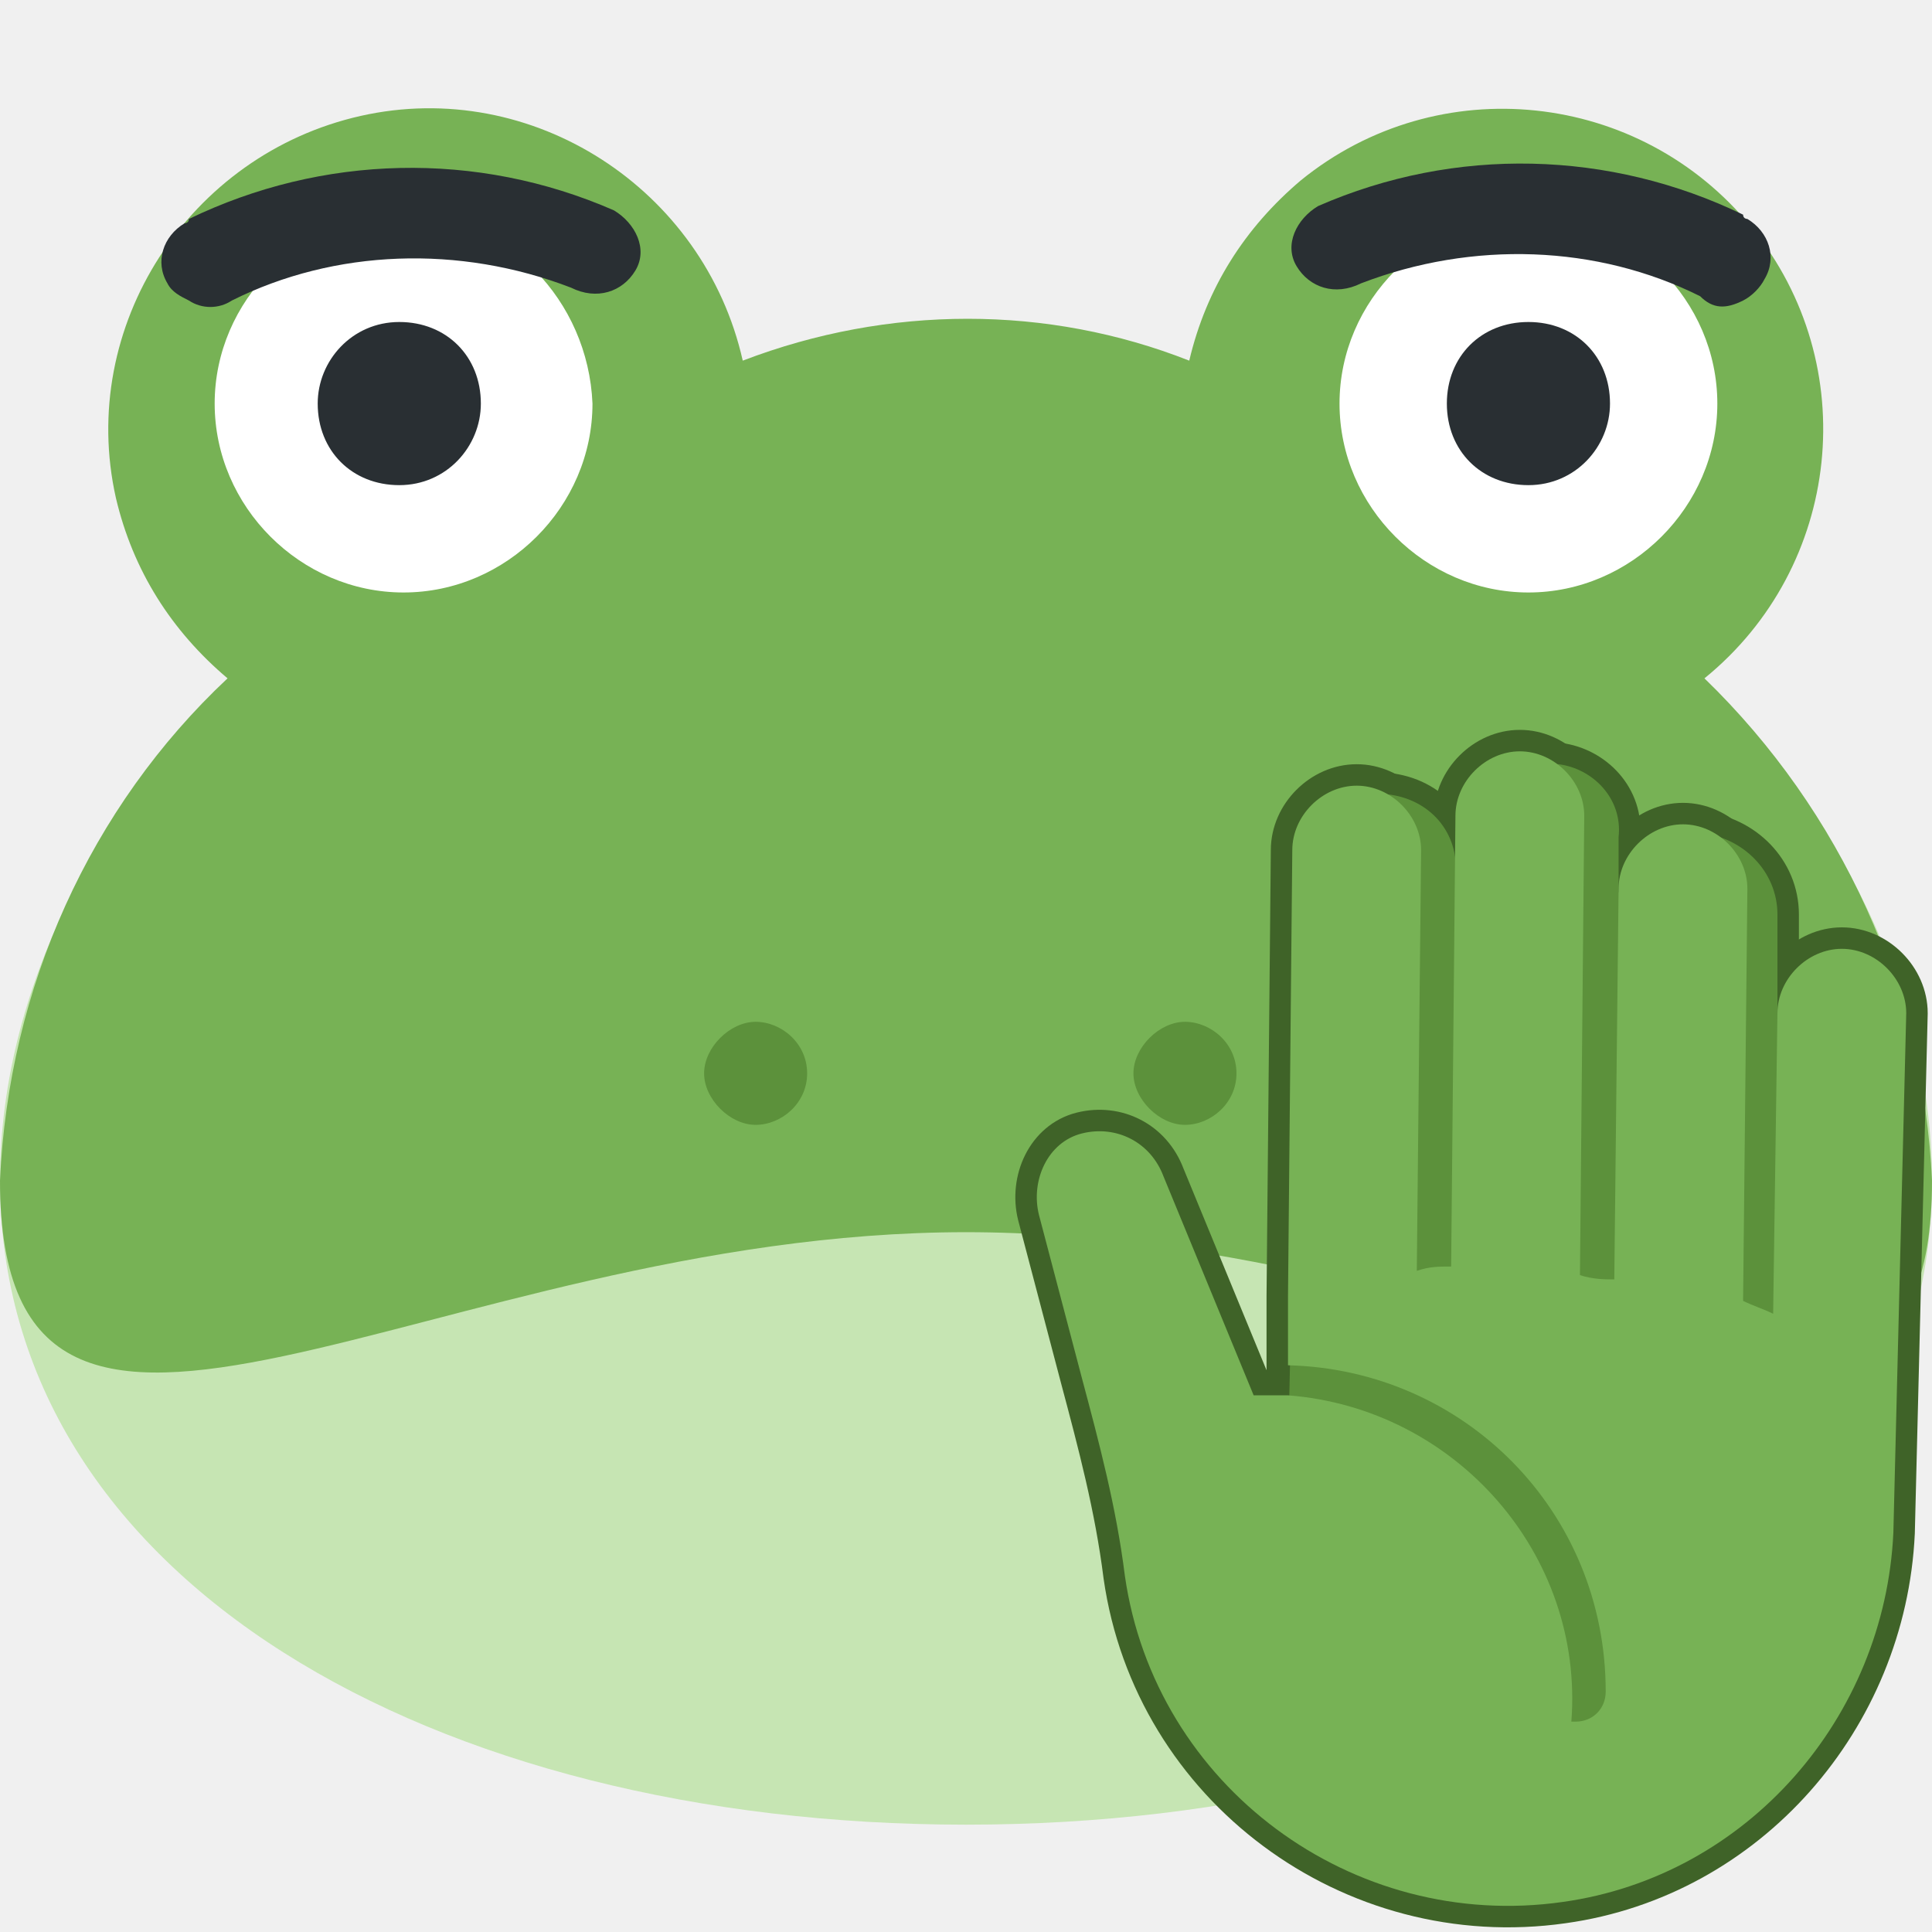
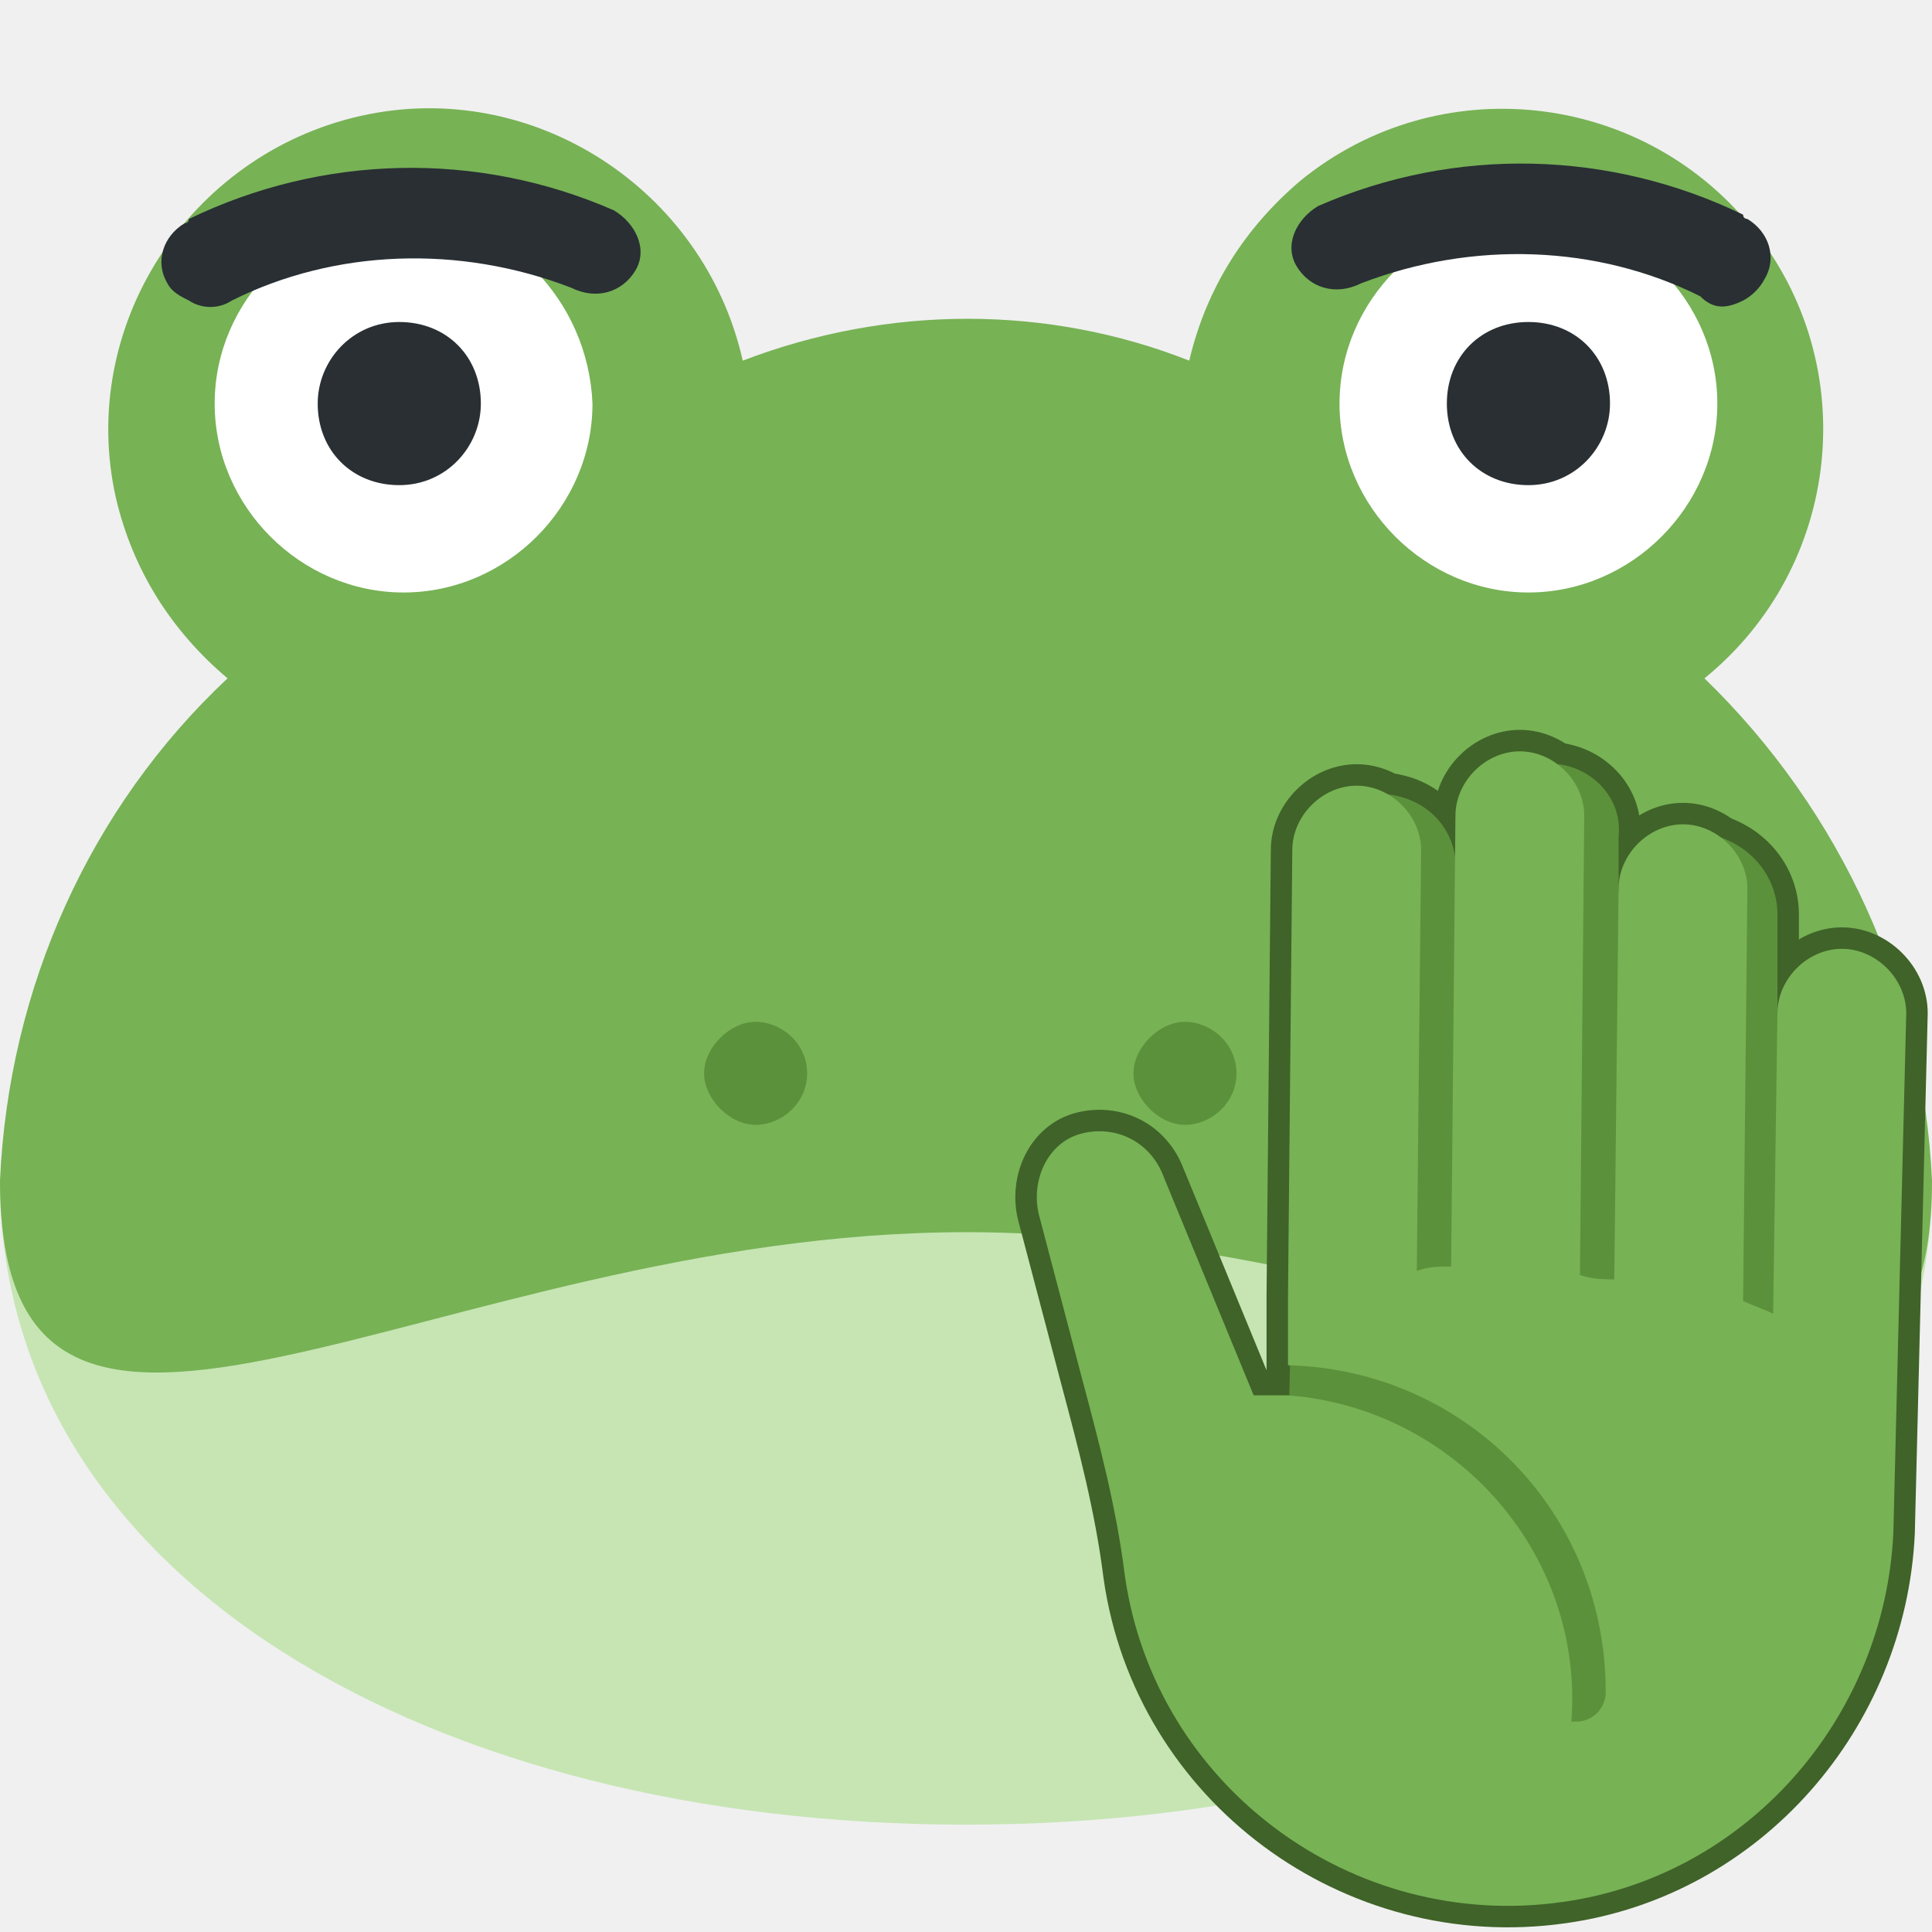
<svg xmlns="http://www.w3.org/2000/svg" xmlns:xlink="http://www.w3.org/1999/xlink" version="1.1" id="Ebene_1" x="0px" y="0px" viewBox="0 0 45 45" style="enable-background:new 0 0 45 45;" xml:space="preserve">
  <style type="text/css">
- 	.st0{clip-path:url(#SVGID_2_);}
+ 	.st0{clip-path:url(#SVGID_00000075122450814212011680000000314202162256777630_);}
	.st1{fill:#C6E5B3;}
	.st2{fill:#77B255;}
	.st3{fill:#FFFFFF;}
	.st4{fill:#292F33;}
	.st5{fill:#5C913B;}
	.st6{fill:none;stroke:#3F6328;stroke-miterlimit:10;}
- 	.st7{fill:none;}
</style>
-   <g id="Ebene_2_1_">
-     <g id="Ebene_1-2">
-       <g id="Ebene_2-2">
-         <g id="svg2">
-           <g id="g10">
-             <g id="g12">
-               <g>
-                 <defs>
-                   <rect id="SVGID_1_" y="0" width="45" height="45" />
-                 </defs>
-                 <clipPath id="SVGID_2_">
-                   <use xlink:href="#SVGID_1_" style="overflow:visible;" />
-                 </clipPath>
-                 <g class="st0">
-                   <g id="g14">
-                     <g id="g20">
-                       <path id="path22" class="st1" d="M45,27.5c0,9.3-10.1,15-22.5,15S0,36.8,0,27.5S10.1,8.7,22.5,8.7S45,18.2,45,27.5" />
-                     </g>
-                     <g id="g24">
-                       <path id="path26" class="st2" d="M39.7,15.8c3.2-2.6,3.7-7.3,1.1-10.5c-2.6-3.2-7.3-3.7-10.5-1.1            c-1.3,1.1-2.2,2.5-2.6,4.2c-3.3-1.3-7-1.3-10.4,0c-0.9-4-4.9-6.6-8.9-5.7s-6.6,4.9-5.7,8.9c0.4,1.7,1.3,3.1,2.6,4.2            c-3.2,3-5.1,7.2-5.3,11.7c0,9.3,10.1,1.2,22.5,1.2S45,36.8,45,27.5C44.8,23.1,42.9,18.9,39.7,15.8" />
-                     </g>
-                     <g id="g28">
-                       <path id="path30" class="st3" d="M13.8,9.4c0,2.4-2,4.4-4.4,4.4S5,11.8,5,9.4S7,5,9.4,5l0,0C11.8,5,13.7,7,13.8,9.4            L13.8,9.4" />
-                     </g>
-                     <g id="g32">
-                       <path id="path34" class="st4" d="M11.2,9.4c0,1-0.8,1.9-1.9,1.9s-1.9-0.8-1.9-1.9c0-1,0.8-1.9,1.9-1.9l0,0            C10.4,7.5,11.2,8.3,11.2,9.4L11.2,9.4" />
-                     </g>
-                     <g id="g36">
-                       <path id="path38" class="st3" d="M40,9.4c0,2.4-2,4.4-4.4,4.4s-4.4-2-4.4-4.4s2-4.4,4.4-4.4C38,5,40,7,40,9.4L40,9.4            L40,9.4" />
-                     </g>
-                     <g id="g40">
-                       <path id="path42" class="st4" d="M37.5,9.4c0,1-0.8,1.9-1.9,1.9s-1.9-0.8-1.9-1.9s0.8-1.9,1.9-1.9S37.5,8.3,37.5,9.4            L37.5,9.4L37.5,9.4" />
-                     </g>
-                     <g id="g44">
-                       <path id="path46" class="st5" d="M18.8,25c0,0.7-0.6,1.2-1.2,1.2s-1.2-0.6-1.2-1.2s0.6-1.2,1.2-1.2S18.8,24.3,18.8,25" />
-                     </g>
-                     <g id="g48">
-                       <path id="path50" class="st5" d="M28.8,25c0,0.7-0.6,1.2-1.2,1.2s-1.2-0.6-1.2-1.2s0.6-1.2,1.2-1.2S28.8,24.3,28.8,25" />
-                     </g>
-                   </g>
+   <g id="g10">
+     <g id="g12">
+       <g>
+         <g>
+           <g>
+             <defs>
+               <rect id="SVGID_1_" width="45" height="45" />
+             </defs>
+             <clipPath id="SVGID_00000014610600565852326310000012229133472188228239_">
+               <use xlink:href="#SVGID_1_" style="overflow:visible;" />
+             </clipPath>
+             <g style="clip-path:url(#SVGID_00000014610600565852326310000012229133472188228239_);">
+               <g id="g14">
+                 <g id="g20">
+                   <path id="path22_00000008851449749218041060000018194588712145042855_" class="st1" d="M45,27.5" />
+                   <path id="path22_00000155113180295852478730000003275462537602908845_" class="st1" d="M45,27.5c0,9.3-10.1,15-22.5,15          S0,36.8,0,27.5H45z" />
+                 </g>
+                 <g id="g24">
+                   <path id="path26" class="st2" d="M39.7,15.8c3.2-2.6,3.7-7.3,1.1-10.5c-2.6-3.2-7.3-3.7-10.5-1.1c-1.3,1.1-2.2,2.5-2.6,4.2          c-3.3-1.3-7-1.3-10.4,0c-0.9-4-4.9-6.6-8.9-5.7s-6.6,4.9-5.7,8.9c0.4,1.7,1.3,3.1,2.6,4.2C2.1,18.8,0.2,23,0,27.5          c0,9.3,10.1,1.2,22.5,1.2S45,36.8,45,27.5C44.8,23.1,42.9,18.9,39.7,15.8" />
+                 </g>
+                 <g id="g28">
+                   <path id="path30" class="st3" d="M13.8,9.4c0,2.4-2,4.4-4.4,4.4S5,11.8,5,9.4S7,5,9.4,5l0,0C11.8,5,13.7,7,13.8,9.4          L13.8,9.4" />
+                 </g>
+                 <g id="g32">
+                   <path id="path34" class="st4" d="M11.2,9.4c0,1-0.8,1.9-1.9,1.9s-1.9-0.8-1.9-1.9c0-1,0.8-1.9,1.9-1.9l0,0          C10.4,7.5,11.2,8.3,11.2,9.4L11.2,9.4" />
+                 </g>
+                 <g id="g36">
+                   <path id="path38" class="st3" d="M40,9.4c0,2.4-2,4.4-4.4,4.4s-4.4-2-4.4-4.4s2-4.4,4.4-4.4C38,5,40,7,40,9.4L40,9.4L40,9.4          " />
+                 </g>
+                 <g id="g40">
+                   <path id="path42" class="st4" d="M37.5,9.4c0,1-0.8,1.9-1.9,1.9s-1.9-0.8-1.9-1.9s0.8-1.9,1.9-1.9S37.5,8.3,37.5,9.4          L37.5,9.4L37.5,9.4" />
+                 </g>
+                 <g id="g44">
+                   <path id="path46" class="st5" d="M18.8,25c0,0.7-0.6,1.2-1.2,1.2s-1.2-0.6-1.2-1.2s0.6-1.2,1.2-1.2S18.8,24.3,18.8,25" />
+                 </g>
+                 <g id="g48">
+                   <path id="path50" class="st5" d="M28.8,25c0,0.7-0.6,1.2-1.2,1.2s-1.2-0.6-1.2-1.2s0.6-1.2,1.2-1.2S28.8,24.3,28.8,25" />
                </g>
              </g>
            </g>
          </g>
-           <path class="st6" d="M39.6,19.4c-0.9,0-1.7,0.6-1.9,1.4v-1.3c0.1-0.9-0.6-1.6-1.4-1.7c-0.1,0-0.2,0-0.3,0c-1,0-2.1,2.6-2.1,2.6      c0.1-1-0.6-1.8-1.6-1.9c0,0-0.1,0-0.1,0c-1,0-1.9,0.8-1.9,1.8L30,33.9l6.2,7.5l5.2-7.1V21.3C41.4,20.3,40.6,19.5,39.6,19.4z" />
-           <path class="st6" d="M44.4,23.6c0-0.8-0.7-1.5-1.5-1.5s-1.5,0.7-1.5,1.5l-0.1,7c-0.2-0.1-0.5-0.2-0.7-0.3l0.1-9.6      c0-0.8-0.7-1.5-1.5-1.5s-1.5,0.7-1.5,1.5l-0.1,9.1c-0.2,0-0.5,0-0.8-0.1L36.9,19c0-0.8-0.7-1.5-1.5-1.5s-1.5,0.7-1.5,1.5      l-0.1,10.5c-0.3,0-0.5,0-0.8,0.1l0.1-9.8c0-0.8-0.7-1.5-1.5-1.5s-1.5,0.7-1.5,1.5l-0.1,10.4v1.6c4.1,0.1,7.4,3.4,7.4,7.6      c0,0.4-0.3,0.7-0.7,0.7c0,0,0,0-0.1,0c0.3-3.9-2.7-7.3-6.6-7.6c-0.3,0-0.6,0-0.8,0l-2.1-5.1c-0.3-0.8-1.1-1.2-1.9-1      s-1.2,1.1-1,1.9l1,3.8c0.4,1.5,0.8,3,1,4.6c0.7,4.9,5.3,8.3,10.2,7.6c4.3-0.6,7.5-4.3,7.7-8.6L44.4,23.6z" />
-           <path class="st5" d="M39.6,19.4c-0.9,0-1.7,0.6-1.9,1.4v-1.3c0.1-0.9-0.6-1.6-1.4-1.7c-0.1,0-0.2,0-0.3,0c-1,0-2.1,2.6-2.1,2.6      c0.1-1-0.6-1.8-1.6-1.9c0,0-0.1,0-0.1,0c-1,0-1.9,0.8-1.9,1.8L30,33.9l6.2,7.5l5.2-7.1V21.3C41.4,20.3,40.6,19.5,39.6,19.4z" />
-           <path class="st2" d="M44.4,23.6c0-0.8-0.7-1.5-1.5-1.5s-1.5,0.7-1.5,1.5l-0.1,7c-0.2-0.1-0.5-0.2-0.7-0.3l0.1-9.6      c0-0.8-0.7-1.5-1.5-1.5s-1.5,0.7-1.5,1.5l-0.1,9.1c-0.2,0-0.5,0-0.8-0.1L36.9,19c0-0.8-0.7-1.5-1.5-1.5s-1.5,0.7-1.5,1.5      l-0.1,10.5c-0.3,0-0.5,0-0.8,0.1l0.1-9.8c0-0.8-0.7-1.5-1.5-1.5s-1.5,0.7-1.5,1.5l-0.1,10.4v1.6c4.1,0.1,7.4,3.4,7.4,7.6      c0,0.4-0.3,0.7-0.7,0.7c0,0,0,0-0.1,0c0.3-3.9-2.7-7.3-6.6-7.6c-0.3,0-0.6,0-0.8,0l-2.1-5.1c-0.3-0.8-1.1-1.2-1.9-1      s-1.2,1.1-1,1.9l1,3.8c0.4,1.5,0.8,3,1,4.6c0.7,4.9,5.3,8.3,10.2,7.6c4.3-0.6,7.5-4.3,7.7-8.6L44.4,23.6z" />
-           <path id="path932" class="st4" d="M40.6,7c0.2-0.1,0.4-0.3,0.5-0.5c0.3-0.5,0.1-1.1-0.4-1.4c0,0-0.1,0-0.1-0.1      c-3.1-1.5-6.7-1.6-9.9-0.2c-0.5,0.3-0.8,0.9-0.5,1.4c0.3,0.5,0.9,0.7,1.5,0.4c2.6-1,5.5-0.9,7.9,0.3C39.9,7.2,40.2,7.2,40.6,7z" />
-           <path id="path932-2" class="st4" d="M4.4,7C4.2,6.9,4,6.8,3.9,6.6C3.6,6.1,3.8,5.5,4.3,5.2c0,0,0.1,0,0.1-0.1      c3.1-1.5,6.7-1.6,9.9-0.2c0.5,0.3,0.8,0.9,0.5,1.4c-0.3,0.5-0.9,0.7-1.5,0.4c-2.6-1-5.5-0.9-7.9,0.3C5.1,7.2,4.7,7.2,4.4,7z" />
        </g>
      </g>
-       <rect y="0" class="st7" width="45" height="45" />
    </g>
  </g>
+   <path class="st6" d="M39.6,19.4c-0.9,0-1.7,0.6-1.9,1.4v-1.3c0.1-0.9-0.6-1.6-1.4-1.7c-0.1,0-0.2,0-0.3,0c-1,0-2.1,2.6-2.1,2.6  c0.1-1-0.6-1.8-1.6-1.9h-0.1c-1,0-1.9,0.8-1.9,1.8L30,33.9l6.2,7.5l5.2-7.1v-13C41.4,20.3,40.6,19.5,39.6,19.4z" />
+   <path class="st6" d="M44.4,23.6c0-0.8-0.7-1.5-1.5-1.5s-1.5,0.7-1.5,1.5l-0.1,7c-0.2-0.1-0.5-0.2-0.7-0.3l0.1-9.6  c0-0.8-0.7-1.5-1.5-1.5s-1.5,0.7-1.5,1.5l-0.1,9.1c-0.2,0-0.5,0-0.8-0.1L36.9,19c0-0.8-0.7-1.5-1.5-1.5s-1.5,0.7-1.5,1.5l-0.1,10.5  c-0.3,0-0.5,0-0.8,0.1l0.1-9.8c0-0.8-0.7-1.5-1.5-1.5s-1.5,0.7-1.5,1.5L30,30.2v1.6c4.1,0.1,7.4,3.4,7.4,7.6c0,0.4-0.3,0.7-0.7,0.7  c0,0,0,0-0.1,0c0.3-3.9-2.7-7.3-6.6-7.6c-0.3,0-0.6,0-0.8,0l-2.1-5.1c-0.3-0.8-1.1-1.2-1.9-1s-1.2,1.1-1,1.9l1,3.8  c0.4,1.5,0.8,3,1,4.6c0.7,4.9,5.3,8.3,10.2,7.6c4.3-0.6,7.5-4.3,7.7-8.6L44.4,23.6z" />
+   <path class="st5" d="M39.6,19.4c-0.9,0-1.7,0.6-1.9,1.4v-1.3c0.1-0.9-0.6-1.6-1.4-1.7c-0.1,0-0.2,0-0.3,0c-1,0-2.1,2.6-2.1,2.6  c0.1-1-0.6-1.8-1.6-1.9h-0.1c-1,0-1.9,0.8-1.9,1.8L30,33.9l6.2,7.5l5.2-7.1v-13C41.4,20.3,40.6,19.5,39.6,19.4z" />
+   <path class="st2" d="M44.4,23.6c0-0.8-0.7-1.5-1.5-1.5s-1.5,0.7-1.5,1.5l-0.1,7c-0.2-0.1-0.5-0.2-0.7-0.3l0.1-9.6  c0-0.8-0.7-1.5-1.5-1.5s-1.5,0.7-1.5,1.5l-0.1,9.1c-0.2,0-0.5,0-0.8-0.1L36.9,19c0-0.8-0.7-1.5-1.5-1.5s-1.5,0.7-1.5,1.5l-0.1,10.5  c-0.3,0-0.5,0-0.8,0.1l0.1-9.8c0-0.8-0.7-1.5-1.5-1.5s-1.5,0.7-1.5,1.5L30,30.2v1.6c4.1,0.1,7.4,3.4,7.4,7.6c0,0.4-0.3,0.7-0.7,0.7  c0,0,0,0-0.1,0c0.3-3.9-2.7-7.3-6.6-7.6c-0.3,0-0.6,0-0.8,0l-2.1-5.1c-0.3-0.8-1.1-1.2-1.9-1s-1.2,1.1-1,1.9l1,3.8  c0.4,1.5,0.8,3,1,4.6c0.7,4.9,5.3,8.3,10.2,7.6c4.3-0.6,7.5-4.3,7.7-8.6L44.4,23.6z" />
+   <path id="path932" class="st4" d="M40.6,7c0.2-0.1,0.4-0.3,0.5-0.5c0.3-0.5,0.1-1.1-0.4-1.4c0,0-0.1,0-0.1-0.1  c-3.1-1.5-6.7-1.6-9.9-0.2c-0.5,0.3-0.8,0.9-0.5,1.4s0.9,0.7,1.5,0.4c2.6-1,5.5-0.9,7.9,0.3C39.9,7.2,40.2,7.2,40.6,7z" />
+   <path id="path932-2" class="st4" d="M4.4,7C4.2,6.9,4,6.8,3.9,6.6C3.6,6.1,3.8,5.5,4.3,5.2c0,0,0.1,0,0.1-0.1  c3.1-1.5,6.7-1.6,9.9-0.2c0.5,0.3,0.8,0.9,0.5,1.4S13.9,7,13.3,6.7c-2.6-1-5.5-0.9-7.9,0.3C5.1,7.2,4.7,7.2,4.4,7z" />
</svg>
